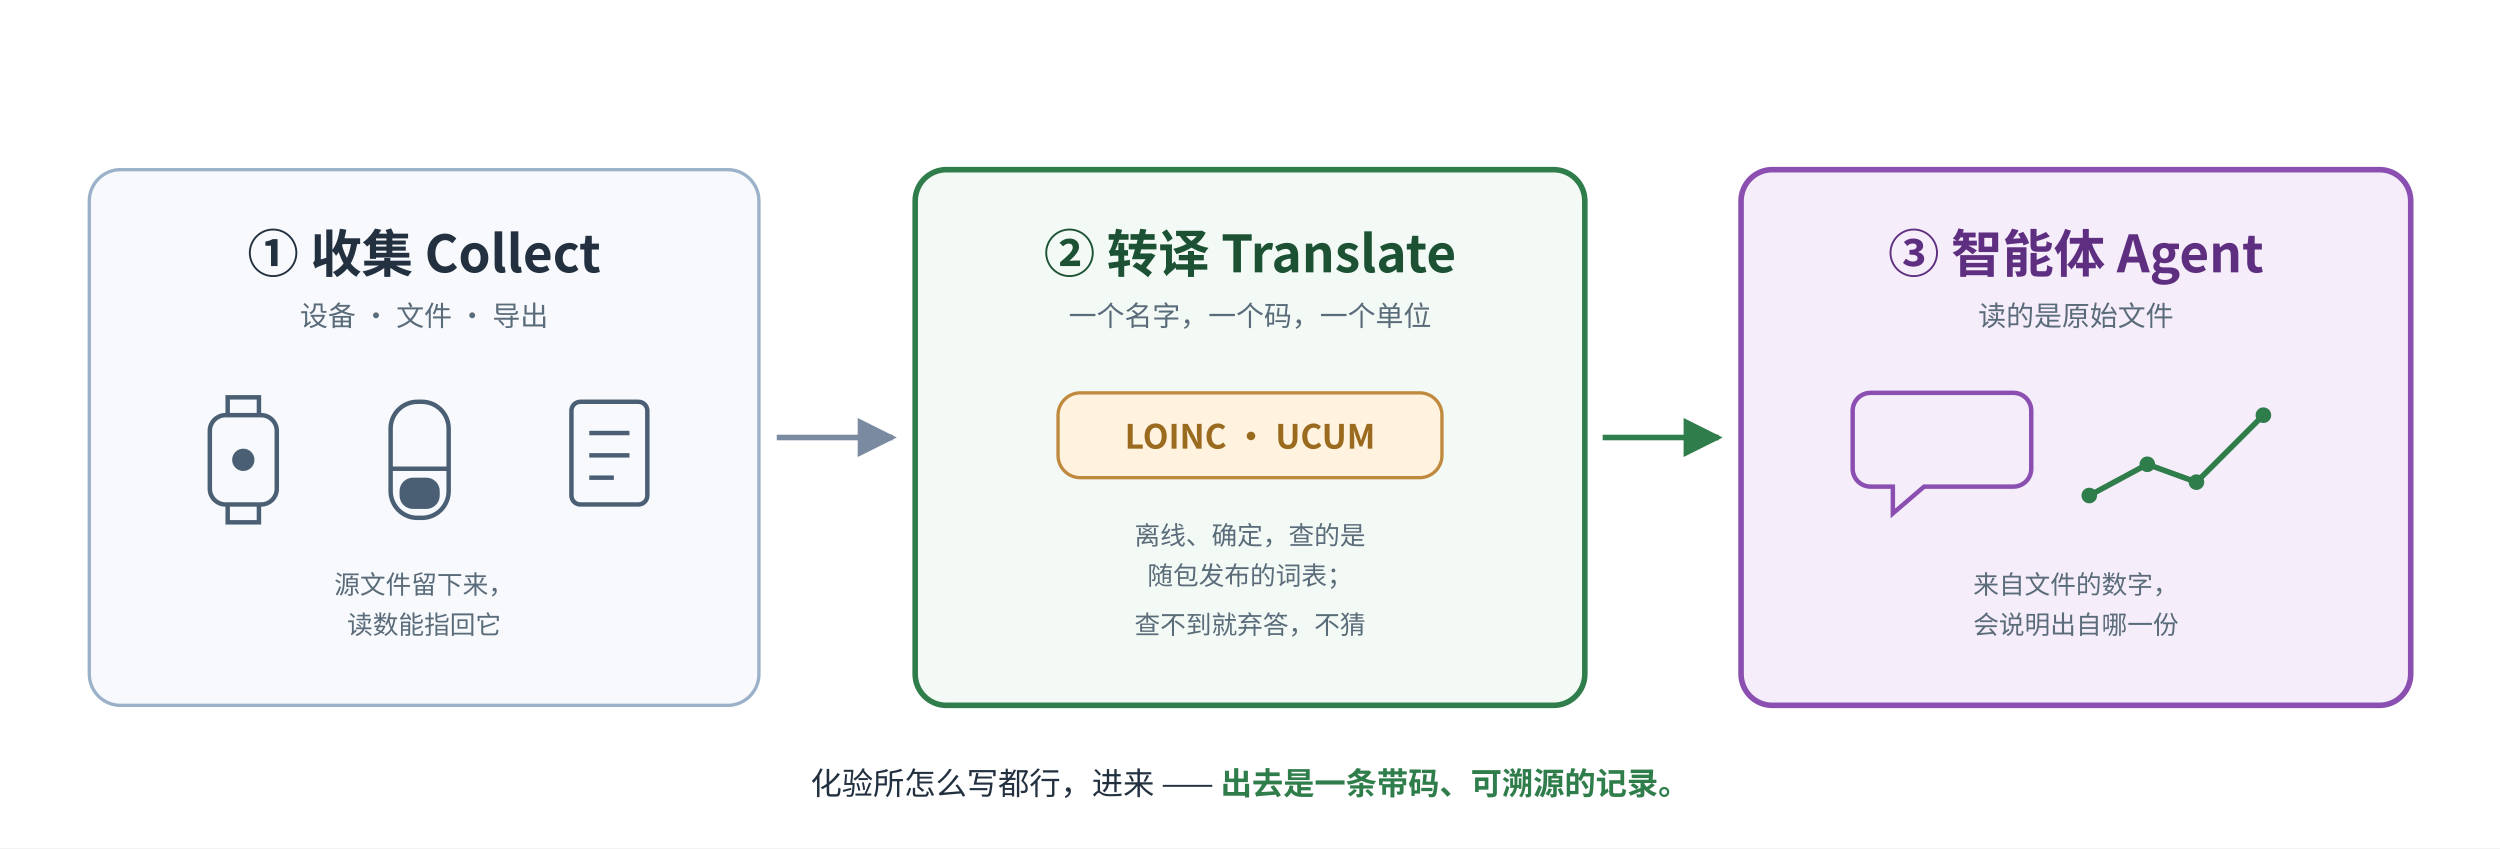
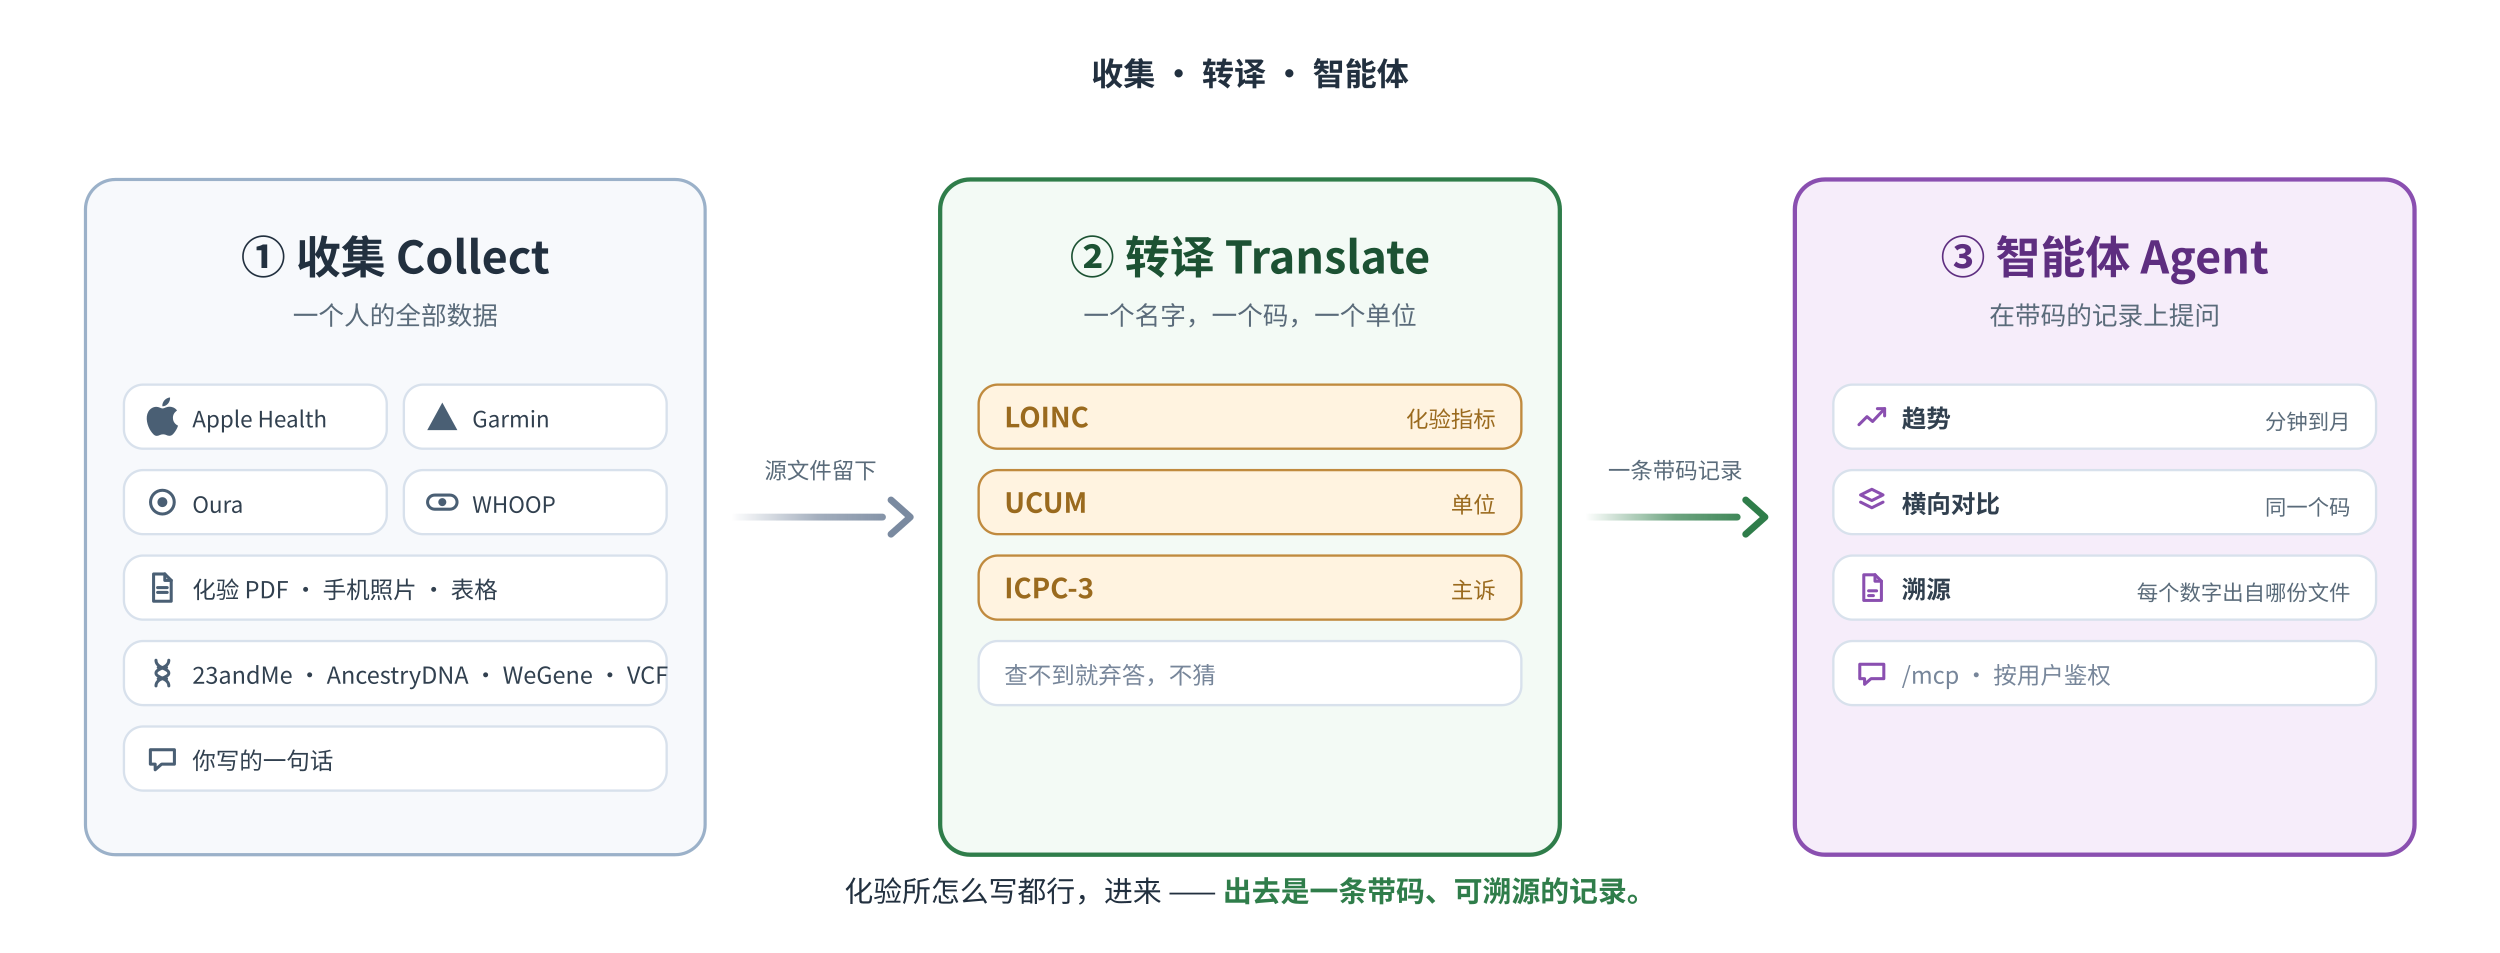
- <svg xmlns="http://www.w3.org/2000/svg" viewBox="0 0 1120 380" width="1120" height="380" font-family="&quot;PingFang SC&quot;, &quot;Hiragino Sans GB&quot;, &quot;Microsoft YaHei&quot;, &quot;Noto Sans CJK SC&quot;, sans-serif" role="img" aria-label="收集、转译、智能体：三个阶段，从左到右">
-   <rect width="1120" height="380" fill="#ffffff" />
-   <defs>
-     <marker id="raw" viewBox="0 0 10 10" refX="9" refY="5" markerWidth="7" markerHeight="7" orient="auto-start-reverse">
-       <path d="M0 0 L10 5 L0 10 z" fill="#7a8aa0" />
-     </marker>
-     <marker id="std" viewBox="0 0 10 10" refX="9" refY="5" markerWidth="7" markerHeight="7" orient="auto-start-reverse">
-       <path d="M0 0 L10 5 L0 10 z" fill="#2f7d4a" />
-     </marker>
-   </defs>
-   <rect x="40" y="76" width="300" height="240" rx="14" fill="#f7f9fc" stroke="#9bb1c9" stroke-width="1.5" />
-   <text x="190" y="122" text-anchor="middle" font-size="23" font-weight="bold" fill="#22303f">① 收集 Collect</text>
-   <text x="190" y="146" text-anchor="middle" font-size="12.5" font-weight="normal" fill="#5a6b7a">设备 · 文件 · 导出</text>
-   <g stroke="#4a5f74" stroke-width="2" fill="none">
-     <rect x="94" y="186" width="30" height="40" rx="7" />
-     <path d="M102 186 v-8 h14 v8 M102 226 v8 h14 v-8" />
-     <circle cx="109" cy="206" r="5" fill="#4a5f74" stroke="none" />
-     <rect x="175" y="180" width="26" height="52" rx="12" />
-     <path d="M175 210 h26" />
-     <rect x="179" y="214" width="18" height="14" rx="6" fill="#4a5f74" stroke="none" />
-     <rect x="256" y="180" width="34" height="46" rx="4" />
-     <path d="M264 194 h18 M264 204 h18 M264 214 h11" />
+ <svg xmlns="http://www.w3.org/2000/svg" viewBox="0 0 1170 446" width="1170" height="446" font-family="&quot;PingFang SC&quot;, &quot;Hiragino Sans GB&quot;, &quot;Microsoft YaHei&quot;, &quot;Noto Sans CJK SC&quot;, sans-serif" role="img" aria-label="收集、转译、智能体：三个阶段，从左到右">
+   <rect width="1170" height="446" fill="#ffffff" />
+   <text x="585" y="40" text-anchor="middle" font-size="15" font-weight="bold" fill="#22303f">收集 · 转译 · 智能体</text>
+   <rect x="40" y="84" width="290" height="316" rx="14" fill="#f7f9fc" stroke="#9bb1c9" stroke-width="1.5" />
+   <text x="185" y="128" text-anchor="middle" font-size="21" font-weight="bold" fill="#22303f">① 收集 Collect</text>
+   <text x="185" y="152" text-anchor="middle" font-size="12" font-weight="normal" fill="#5a6b7a">一个人的全部数据</text>
+   <rect x="58.0" y="180" width="123.0" height="30" rx="9" fill="#ffffff" stroke="#d8e1ec" stroke-width="1.1" />
+   <g transform="translate(67.0,186) scale(0.75)" fill="none" stroke="#4a5f74" stroke-width="1.9" stroke-linecap="round" stroke-linejoin="round">
+     <path fill="#4a5f74" stroke="none" d="M12.152 6.896c-.948 0-2.415-1.078-3.96-1.04-2.04.027-3.91 1.183-4.961 3.014-2.117 3.675-.546 9.103 1.519 12.09 1.013 1.454 2.208 3.09 3.792 3.039 1.52-.065 2.09-.987 3.935-.987 1.831 0 2.35.987 3.96.948 1.637-.026 2.676-1.48 3.676-2.948 1.156-1.688 1.636-3.325 1.662-3.415-.039-.013-3.182-1.221-3.22-4.857-.026-3.04 2.48-4.494 2.597-4.559-1.429-2.09-3.623-2.324-4.39-2.376-2-.156-3.675 1.09-4.61 1.09zM15.53 3.83c.843-1.012 1.4-2.427 1.245-3.83-1.207.052-2.662.805-3.532 1.818-.78.896-1.454 2.338-1.273 3.714 1.338.104 2.715-.688 3.559-1.701" />
  </g>
-   <text x="190" y="266" text-anchor="middle" font-size="11.5" font-weight="normal" fill="#5a6b7a">源文件留下来，</text>
-   <text x="190" y="284" text-anchor="middle" font-size="11.5" font-weight="normal" fill="#5a6b7a">读数能指回它</text>
-   <rect x="410" y="76" width="300" height="240" rx="14" fill="#f3faf5" stroke="#2f7d4a" stroke-width="2.5" />
-   <text x="560" y="122" text-anchor="middle" font-size="23" font-weight="bold" fill="#1c5233">② 转译 Translate</text>
-   <text x="560" y="146" text-anchor="middle" font-size="12.5" font-weight="normal" fill="#5a6b7a">一个名字，一个码，一个单位</text>
-   <rect x="474" y="176" width="172" height="38" rx="10" fill="#fff3e0" stroke="#c08a3e" stroke-width="1.5" />
-   <text x="560" y="201" text-anchor="middle" font-size="15" font-weight="bold" fill="#9a6a1e">LOINC · UCUM</text>
-   <text x="560" y="244" text-anchor="middle" font-size="11.5" font-weight="normal" fill="#5a6b7a">离线、确定，查的是</text>
-   <text x="560" y="262" text-anchor="middle" font-size="11.5" font-weight="normal" fill="#5a6b7a">随包发布的词表；</text>
-   <text x="560" y="284" text-anchor="middle" font-size="11.5" font-weight="normal" fill="#5a6b7a">查不到就弃答，不猜</text>
-   <rect x="780" y="76" width="300" height="240" rx="14" fill="#f6edfa" stroke="#8a4fb0" stroke-width="2.5" />
-   <text x="930" y="122" text-anchor="middle" font-size="23" font-weight="bold" fill="#5e2e80">③ 智能体 Agent</text>
-   <text x="930" y="146" text-anchor="middle" font-size="12.5" font-weight="normal" fill="#5a6b7a">读的是原始文件</text>
-   <g stroke="#8a4fb0" stroke-width="2" fill="none">
-     <path d="M838 176 h64 a8 8 0 0 1 8 8 v26 a8 8 0 0 1 -8 8 h-40 l-14 12 v-12 h-10 a8 8 0 0 1 -8 -8 v-26 a8 8 0 0 1 8 -8 z" />
-     <path d="M936 222 l26 -14 l22 8 l30 -30" stroke="#2f7d4a" stroke-width="2.5" />
+   <text x="90.0" y="200" text-anchor="start" font-size="10.5" font-weight="normal" fill="#31404f">Apple Health</text>
+   <rect x="189.0" y="180" width="123.0" height="30" rx="9" fill="#ffffff" stroke="#d8e1ec" stroke-width="1.1" />
+   <g transform="translate(198.0,186) scale(0.75)" fill="none" stroke="#4a5f74" stroke-width="1.9" stroke-linecap="round" stroke-linejoin="round">
+     <path fill="#4a5f74" stroke="none" d="M12 3.2 L21.4 20.4 H2.6 Z" />
  </g>
-   <circle cx="936" cy="222" r="3.5" fill="#2f7d4a" />
-   <circle cx="962" cy="208" r="3.5" fill="#2f7d4a" />
-   <circle cx="984" cy="216" r="3.5" fill="#2f7d4a" />
-   <circle cx="1014" cy="186" r="3.5" fill="#2f7d4a" />
-   <text x="930" y="266" text-anchor="middle" font-size="11.5" font-weight="normal" fill="#5a6b7a">来自文件的数字，</text>
-   <text x="930" y="284" text-anchor="middle" font-size="11.5" font-weight="normal" fill="#5a6b7a">会说明出自哪一份</text>
-   <path d="M348 196 H400" stroke="#7a8aa0" stroke-width="2.5" fill="none" marker-end="url(#raw)" />
-   <path d="M718 196 H770" stroke="#2f7d4a" stroke-width="2.5" fill="none" marker-end="url(#std)" />
-   <text x="560" y="356" text-anchor="middle" font-size="14" fill="#22303f">化验所怎么写都行，进来 —— <tspan font-weight="bold" fill="#2f7d4a">出去是一条带码、可溯源的记录。</tspan>
+   <text x="221.0" y="200" text-anchor="start" font-size="10.5" font-weight="normal" fill="#31404f">Garmin</text>
+   <rect x="58.0" y="220" width="123.0" height="30" rx="9" fill="#ffffff" stroke="#d8e1ec" stroke-width="1.1" />
+   <g transform="translate(67.0,226) scale(0.75)" fill="none" stroke="#4a5f74" stroke-width="1.9" stroke-linecap="round" stroke-linejoin="round">
+     <circle cx="12" cy="12" r="7.4" />
+     <circle cx="12" cy="12" r="3.1" fill="#4a5f74" stroke="none" />
+   </g>
+   <text x="90.0" y="240" text-anchor="start" font-size="10.5" font-weight="normal" fill="#31404f">Oura</text>
+   <rect x="189.0" y="220" width="123.0" height="30" rx="9" fill="#ffffff" stroke="#d8e1ec" stroke-width="1.1" />
+   <g transform="translate(198.0,226) scale(0.75)" fill="none" stroke="#4a5f74" stroke-width="1.9" stroke-linecap="round" stroke-linejoin="round">
+     <rect x="2.8" y="7.6" width="18.4" height="8.8" rx="4.4" />
+     <circle cx="12" cy="12" r="2.5" fill="#4a5f74" stroke="none" />
+   </g>
+   <text x="221.0" y="240" text-anchor="start" font-size="10.5" font-weight="normal" fill="#31404f">WHOOP</text>
+   <rect x="58" y="260" width="254" height="30" rx="9" fill="#ffffff" stroke="#d8e1ec" stroke-width="1.1" />
+   <g transform="translate(67,266) scale(0.75)" fill="none" stroke="#4a5f74" stroke-width="1.9" stroke-linecap="round" stroke-linejoin="round">
+     <path d="M6.5 3.5h7l4 4v13h-11z" />
+     <path d="M13.5 3.5v4h4" />
+     <path d="M9 12h6M9 15h6" />
+   </g>
+   <text x="90" y="280" text-anchor="start" font-size="11" font-weight="normal" fill="#31404f">化验 PDF · 手机照片 · 表格</text>
+   <rect x="58" y="300" width="254" height="30" rx="9" fill="#ffffff" stroke="#d8e1ec" stroke-width="1.1" />
+   <g transform="translate(67,306) scale(0.75)" fill="none" stroke="#4a5f74" stroke-width="1.9" stroke-linecap="round" stroke-linejoin="round">
+     <path d="M8 4c0 5 8 5 8 8s-8 3-8 8" />
+     <path d="M16 4c0 5-8 5-8 8s8 3 8 8" />
+     <path d="M9.4 8.5h5.2M9.4 15.5h5.2" />
+   </g>
+   <text x="90" y="320" text-anchor="start" font-size="11" font-weight="normal" fill="#31404f">23andMe · AncestryDNA · WeGene · VCF</text>
+   <rect x="58" y="340" width="254" height="30" rx="9" fill="#ffffff" stroke="#d8e1ec" stroke-width="1.1" />
+   <g transform="translate(67,346) scale(0.75)" fill="none" stroke="#4a5f74" stroke-width="1.9" stroke-linecap="round" stroke-linejoin="round">
+     <path d="M4.5 6.5h15v9h-8l-4 3.5v-3.5h-3z" />
+   </g>
+   <text x="90" y="360" text-anchor="start" font-size="11" font-weight="normal" fill="#31404f">你写的一句话</text>
+   <rect x="440" y="84" width="290" height="316" rx="14" fill="#f3faf5" stroke="#2f7d4a" stroke-width="2" />
+   <text x="585" y="128" text-anchor="middle" font-size="21" font-weight="bold" fill="#1c5233">② 转译 Translate</text>
+   <text x="585" y="152" text-anchor="middle" font-size="12" font-weight="normal" fill="#5a6b7a">一个名字，一个码，一个单位</text>
+   <rect x="458" y="180" width="254" height="30" rx="9" fill="#fff3e0" stroke="#c08a3e" stroke-width="1.1" />
+   <text x="470" y="200" text-anchor="start" font-size="13" font-weight="bold" fill="#9a6a1e">LOINC</text>
+   <text x="700" y="200" text-anchor="end" font-size="10.5" font-weight="normal" fill="#9a6a1e">化验指标</text>
+   <rect x="458" y="220" width="254" height="30" rx="9" fill="#fff3e0" stroke="#c08a3e" stroke-width="1.1" />
+   <text x="470" y="240" text-anchor="start" font-size="13" font-weight="bold" fill="#9a6a1e">UCUM</text>
+   <text x="700" y="240" text-anchor="end" font-size="10.5" font-weight="normal" fill="#9a6a1e">单位</text>
+   <rect x="458" y="260" width="254" height="30" rx="9" fill="#fff3e0" stroke="#c08a3e" stroke-width="1.1" />
+   <text x="470" y="280" text-anchor="start" font-size="13" font-weight="bold" fill="#9a6a1e">ICPC-3</text>
+   <text x="700" y="280" text-anchor="end" font-size="10.5" font-weight="normal" fill="#9a6a1e">主诉</text>
+   <rect x="458" y="300" width="254" height="30" rx="9" fill="#ffffff" stroke="#d8e1ec" stroke-width="1.1" />
+   <text x="470" y="320" text-anchor="start" font-size="11" font-weight="normal" fill="#77869a">查不到就弃答，不猜</text>
+   <rect x="840" y="84" width="290" height="316" rx="14" fill="#f6edfa" stroke="#8a4fb0" stroke-width="2" />
+   <text x="985" y="128" text-anchor="middle" font-size="21" font-weight="bold" fill="#5e2e80">③ 智能体 Agent</text>
+   <text x="985" y="152" text-anchor="middle" font-size="12" font-weight="normal" fill="#5a6b7a">在带码的记录上提问</text>
+   <rect x="858" y="180" width="254" height="30" rx="9" fill="#ffffff" stroke="#d8e1ec" stroke-width="1.1" />
+   <g transform="translate(867,186) scale(0.75)" fill="none" stroke="#8a4fb0" stroke-width="1.9" stroke-linecap="round" stroke-linejoin="round">
+     <path d="M4 17l5-5 3.5 3L20 7" />
+     <path d="M15.5 7H20v4.5" />
+   </g>
+   <text x="890" y="200" text-anchor="start" font-size="11.5" font-weight="bold" fill="#31404f">趋势</text>
+   <text x="1100" y="201" text-anchor="end" font-size="10" font-weight="normal" fill="#5a6b7a">分钟到月</text>
+   <rect x="858" y="220" width="254" height="30" rx="9" fill="#ffffff" stroke="#d8e1ec" stroke-width="1.1" />
+   <g transform="translate(867,226) scale(0.75)" fill="none" stroke="#8a4fb0" stroke-width="1.9" stroke-linecap="round" stroke-linejoin="round">
+     <path d="M12 4l7 3.5-7 3.5-7-3.5z" />
+     <path d="M5 12l7 3.5 7-3.5" />
+   </g>
+   <text x="890" y="240" text-anchor="start" font-size="11.5" font-weight="bold" fill="#31404f">横向对比</text>
+   <text x="1100" y="241" text-anchor="end" font-size="10" font-weight="normal" fill="#5a6b7a">同一个码</text>
+   <rect x="858" y="260" width="254" height="30" rx="9" fill="#ffffff" stroke="#d8e1ec" stroke-width="1.1" />
+   <g transform="translate(867,266) scale(0.75)" fill="none" stroke="#8a4fb0" stroke-width="1.9" stroke-linecap="round" stroke-linejoin="round">
+     <path d="M7 4h7l4 4v12H7z" />
+     <path d="M14 4v4h4" />
+     <path d="M10 14h5M10 17h3" />
+   </g>
+   <text x="890" y="280" text-anchor="start" font-size="11.5" font-weight="bold" fill="#31404f">溯源</text>
+   <text x="1100" y="281" text-anchor="end" font-size="10" font-weight="normal" fill="#5a6b7a">每个数字出自哪份文件</text>
+   <rect x="858" y="300" width="254" height="30" rx="9" fill="#ffffff" stroke="#d8e1ec" stroke-width="1.1" />
+   <g transform="translate(867,306) scale(0.75)" fill="none" stroke="#8a4fb0" stroke-width="1.9" stroke-linecap="round" stroke-linejoin="round">
+     <path d="M4.5 6.5h15v9h-8l-4 3.5v-3.5h-3z" />
+   </g>
+   <text x="890" y="320" text-anchor="start" font-size="11" font-weight="normal" fill="#77869a">/mcp  ·  按用户鉴权</text>
+   <linearGradient id="grad-raw" gradientUnits="userSpaceOnUse" x1="342" y1="242" x2="426" y2="242">
+     <stop offset="0" stop-color="#7a8aa0" stop-opacity="0" />
+     <stop offset="0.5" stop-color="#7a8aa0" stop-opacity="0.7" />
+     <stop offset="1" stop-color="#7a8aa0" stop-opacity="1" />
+   </linearGradient>
+   <path d="M342 242 H413" stroke="url(#grad-raw)" stroke-width="3.2" fill="none" stroke-linecap="round" />
+   <path d="M417 234 L426 242 L417 250" fill="none" stroke="#7a8aa0" stroke-width="3.2" stroke-linecap="round" stroke-linejoin="round" />
+   <text x="384.0" y="224" text-anchor="middle" font-size="10.5" font-weight="normal" fill="#5a6b7a">源文件留下</text>
+   <linearGradient id="grad-std" gradientUnits="userSpaceOnUse" x1="742" y1="242" x2="826" y2="242">
+     <stop offset="0" stop-color="#2f7d4a" stop-opacity="0" />
+     <stop offset="0.5" stop-color="#2f7d4a" stop-opacity="0.7" />
+     <stop offset="1" stop-color="#2f7d4a" stop-opacity="1" />
+   </linearGradient>
+   <path d="M742 242 H813" stroke="url(#grad-std)" stroke-width="3.2" fill="none" stroke-linecap="round" />
+   <path d="M817 234 L826 242 L817 250" fill="none" stroke="#2f7d4a" stroke-width="3.2" stroke-linecap="round" stroke-linejoin="round" />
+   <text x="784.0" y="224" text-anchor="middle" font-size="10.5" font-weight="normal" fill="#5a6b7a">一条带码记录</text>
+   <text x="585" y="422" text-anchor="middle" font-size="13.5" fill="#22303f">化验所怎么写都行，进来 —— <tspan font-weight="bold" fill="#2f7d4a">出去是一条带码、可溯源的记录。</tspan>
  </text>
</svg>
